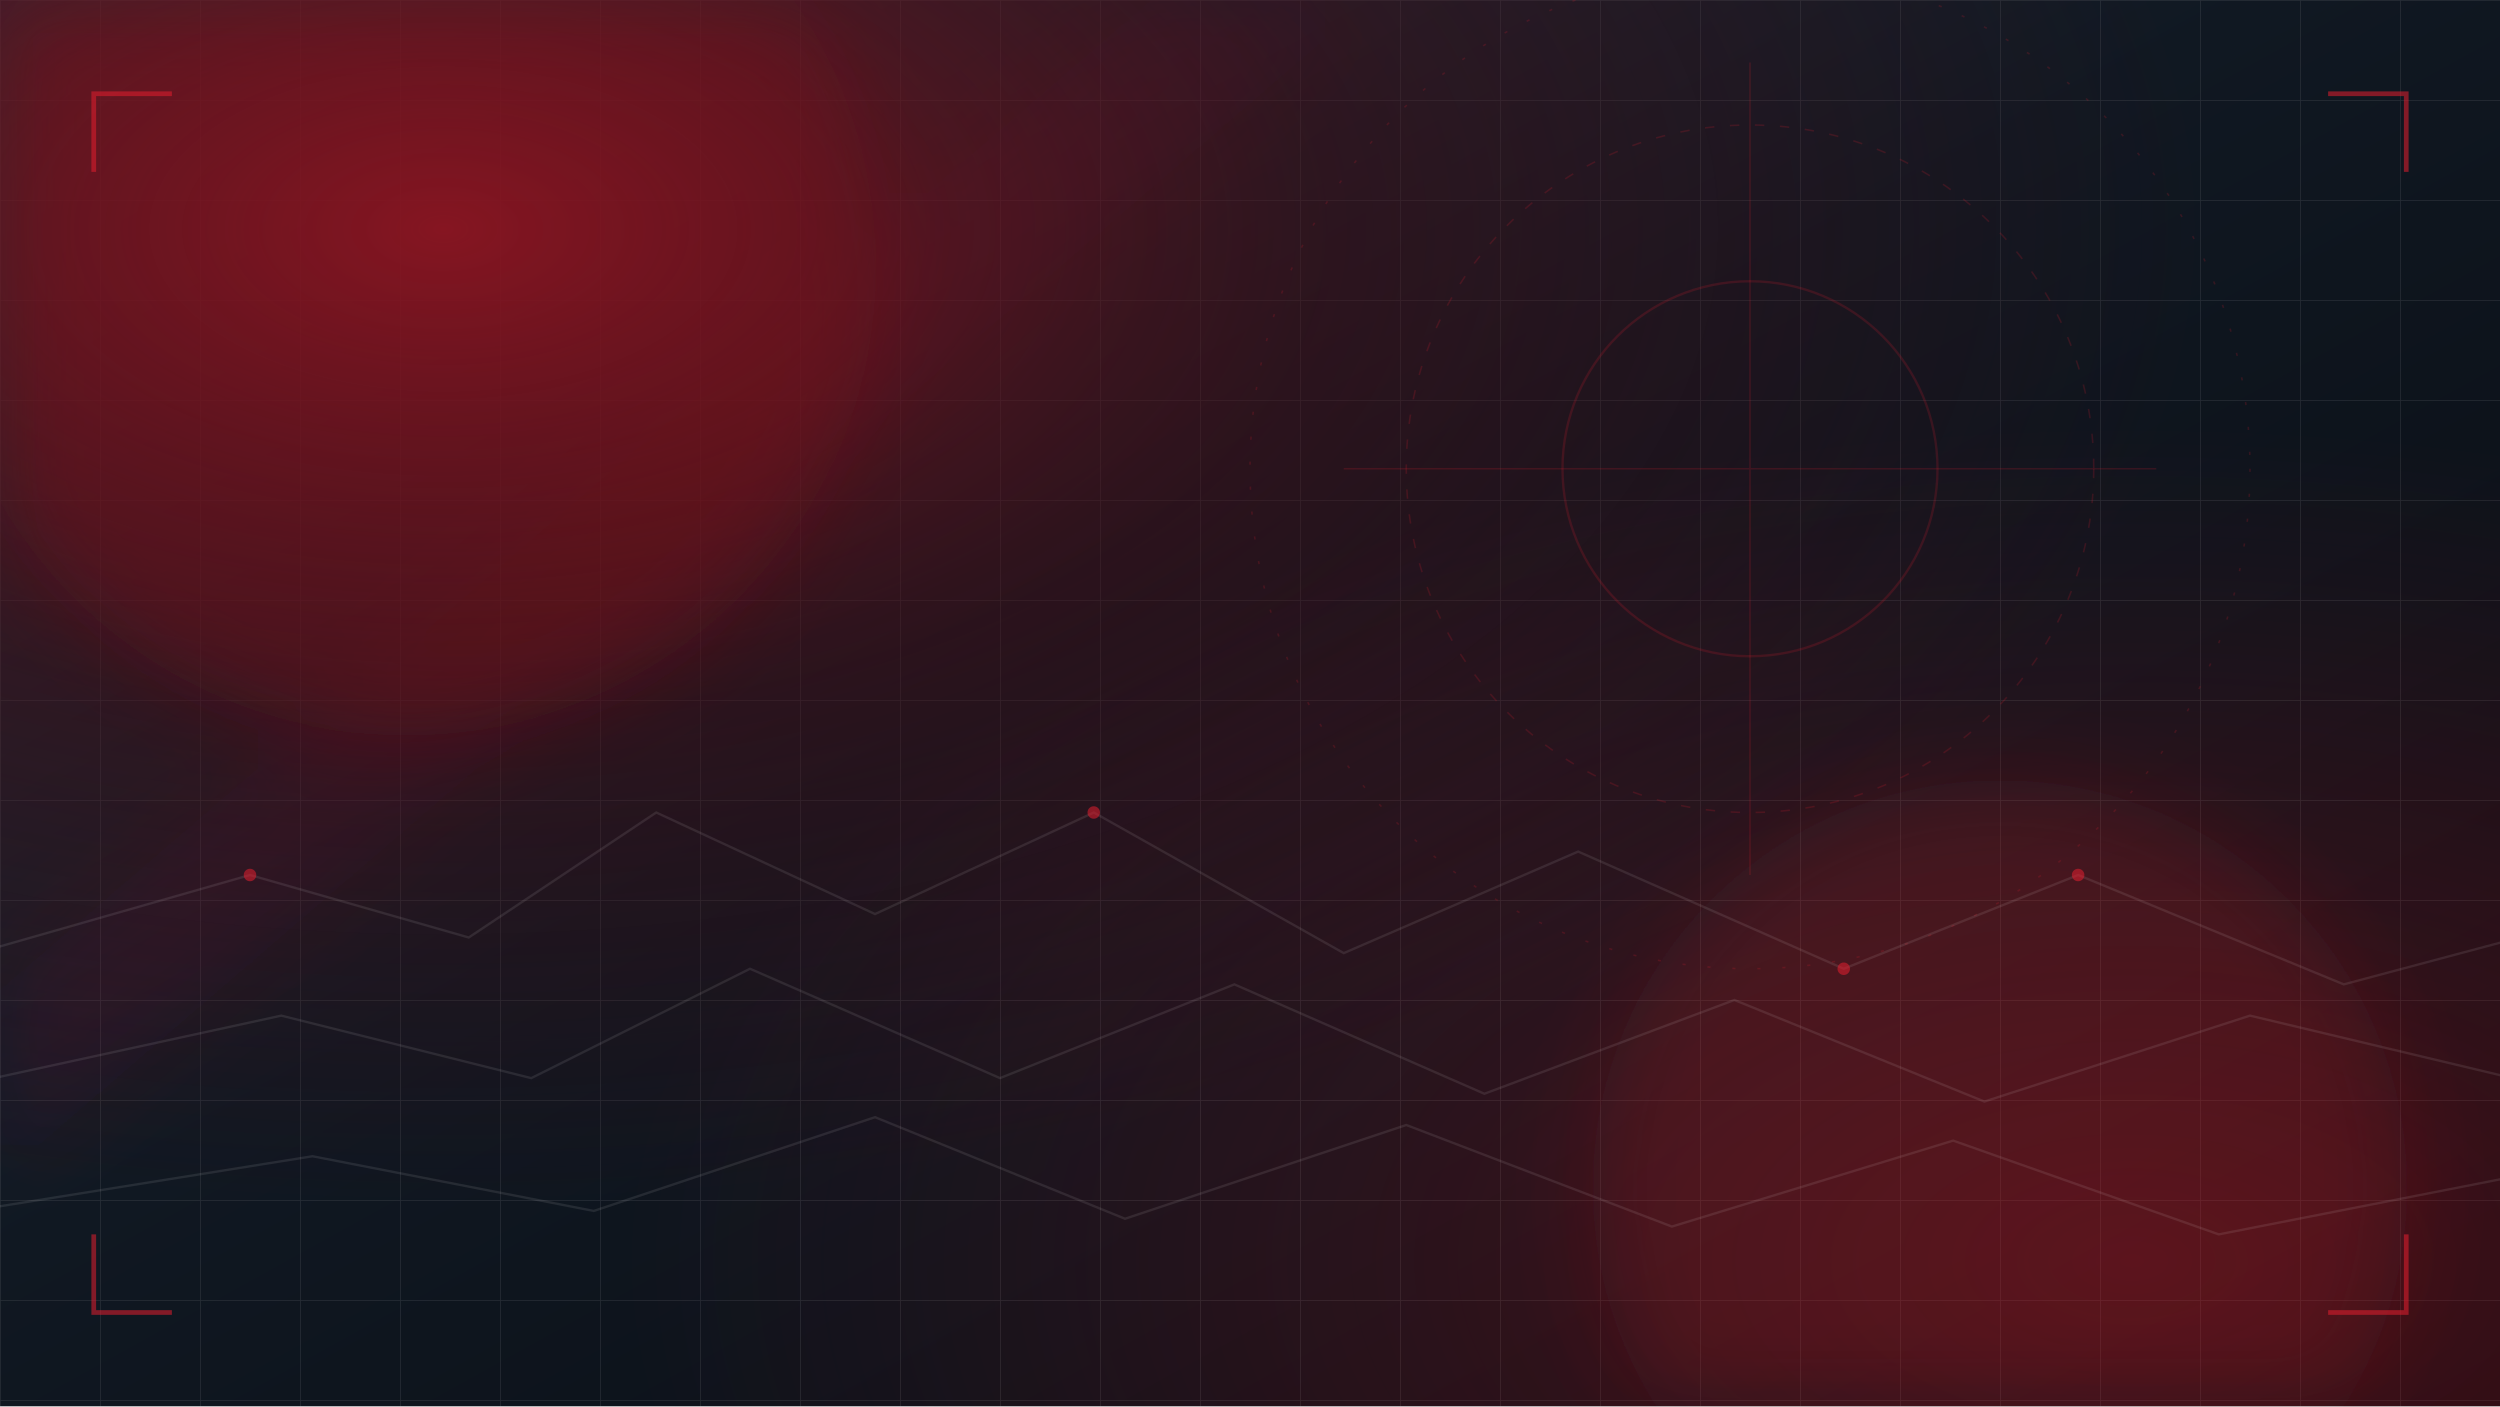
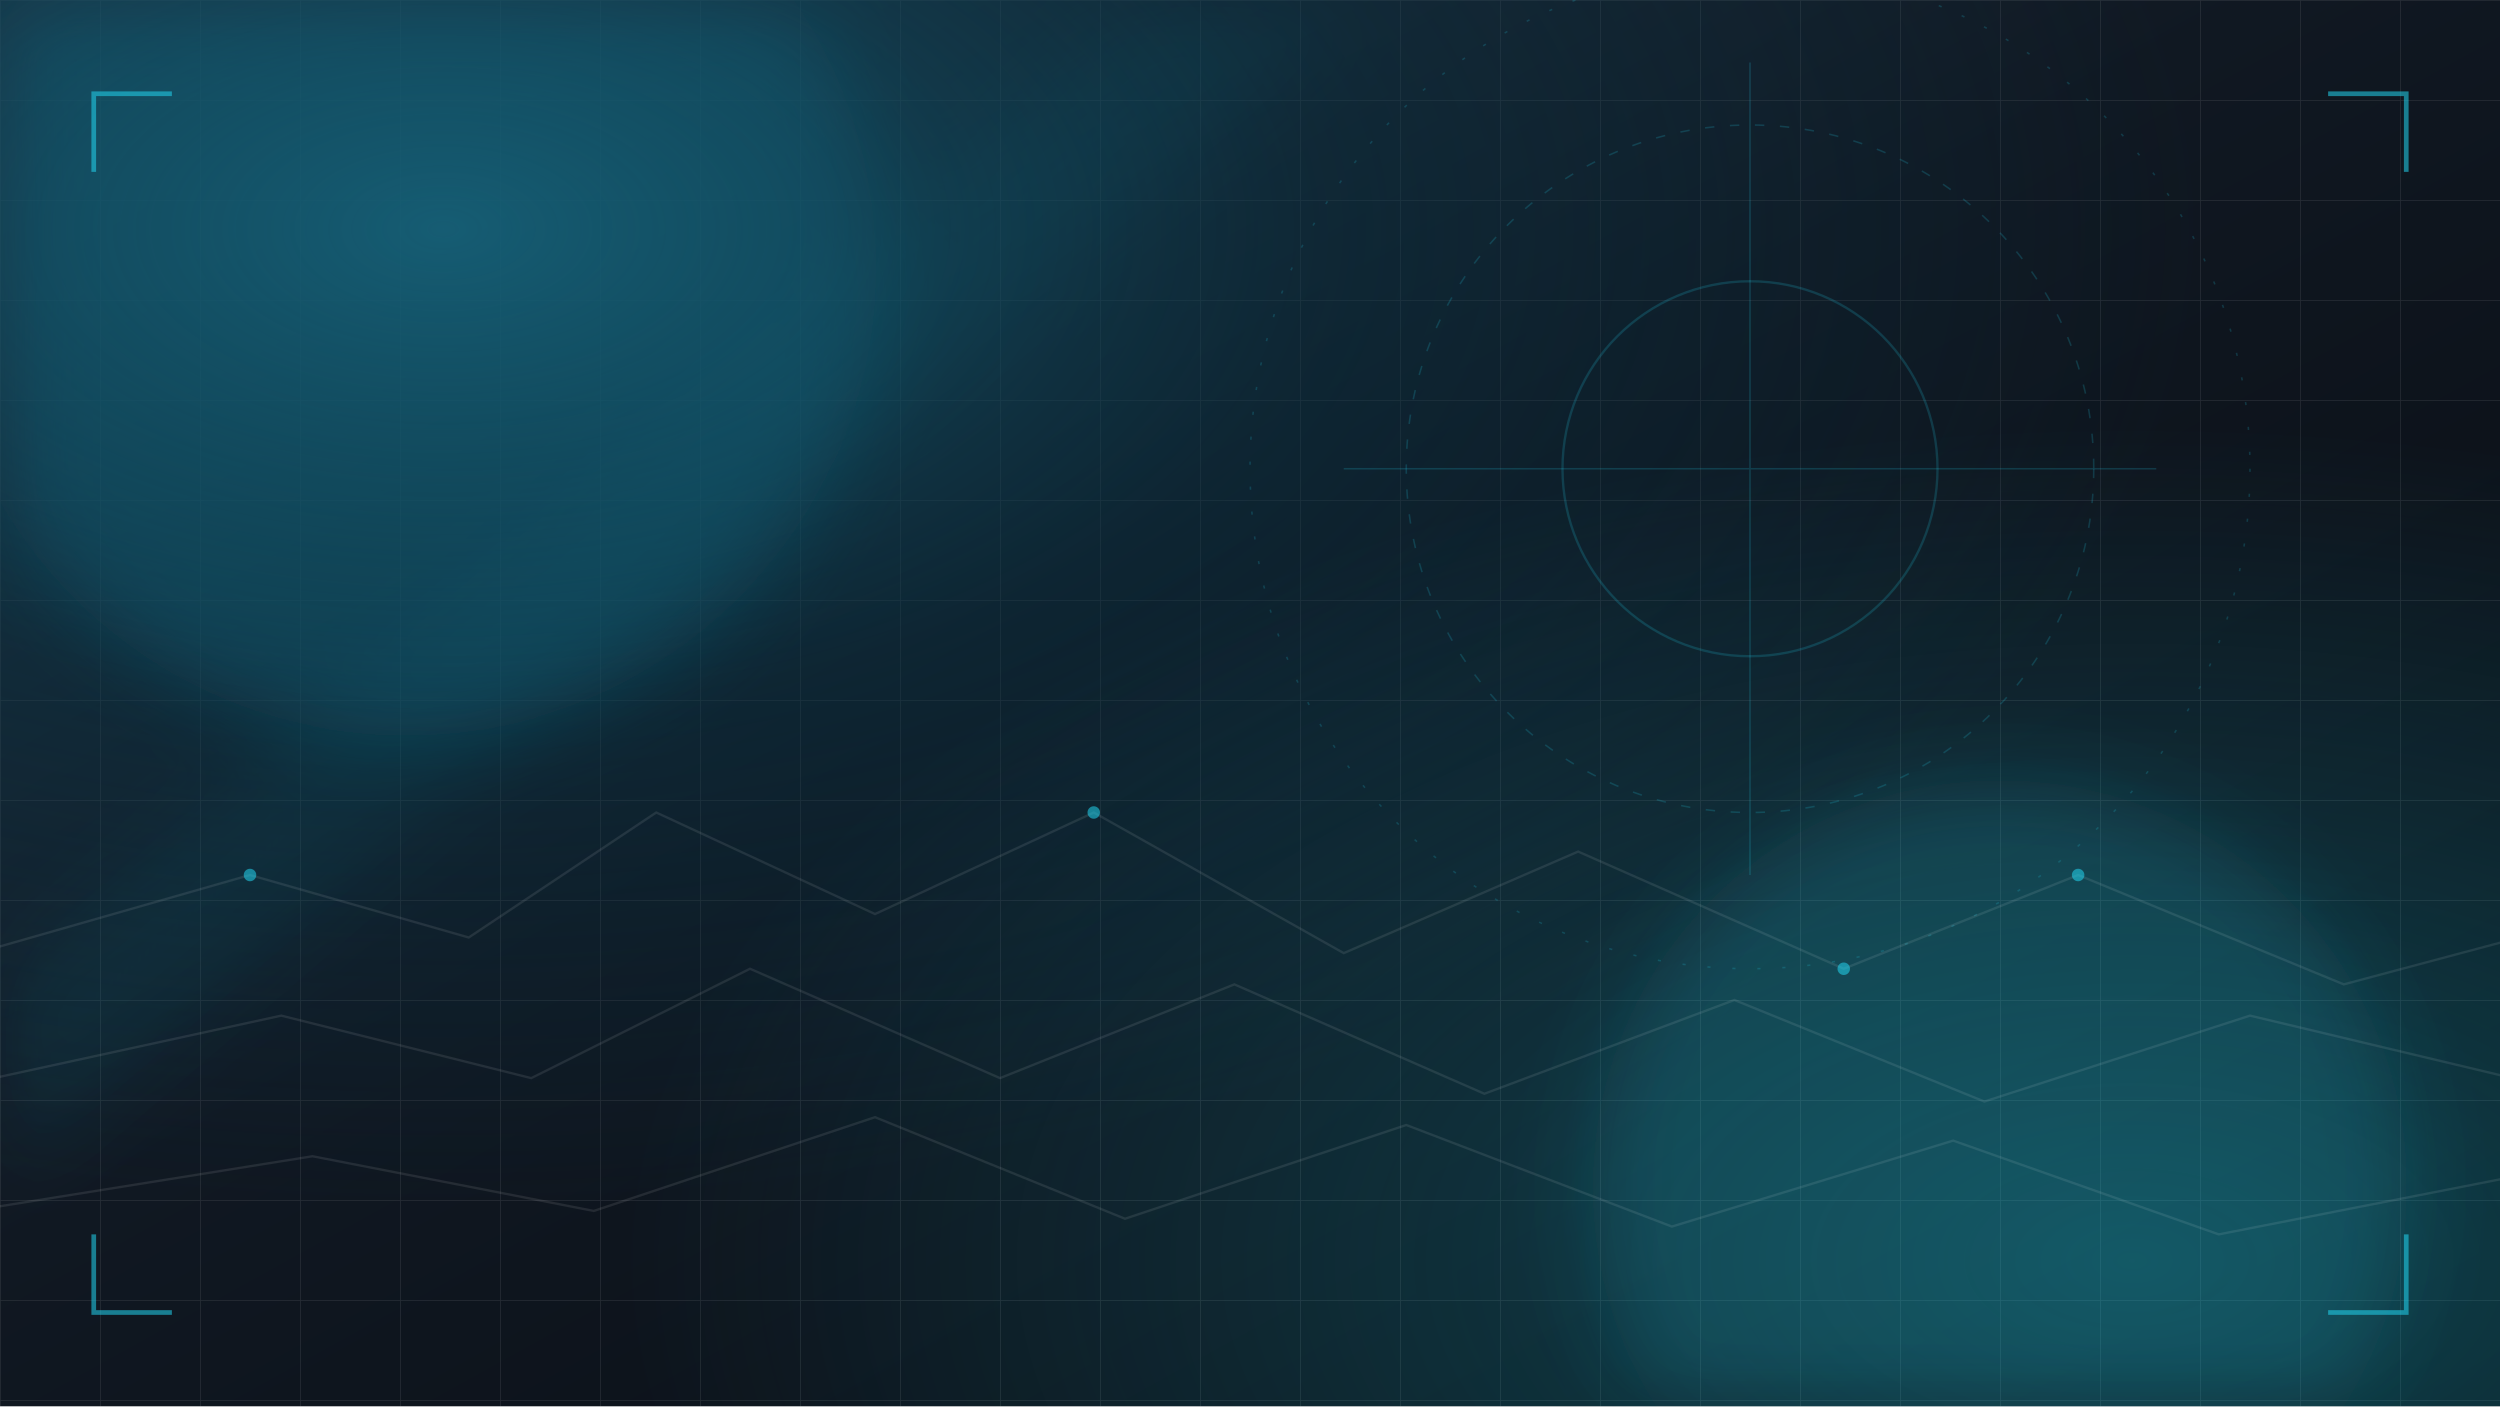
<svg xmlns="http://www.w3.org/2000/svg" width="1600" height="900" viewBox="0 0 1600 900">
  <defs>
    <linearGradient id="bg" x1="0" y1="0" x2="1" y2="1">
      <stop offset="0" stop-color="#22303f" />
      <stop offset="0.45" stop-color="#101822" />
      <stop offset="1" stop-color="#070a0f" />
    </linearGradient>
    <radialGradient id="glow" cx="0.18" cy="0.16" r="0.7">
-       <stop offset="0" stop-color="#8c1420" stop-opacity="0.9" />
-       <stop offset="0.5" stop-color="#4a0a12" stop-opacity="0.45" />
-       <stop offset="1" stop-color="#4a0a12" stop-opacity="0" />
+       <stop offset="0" stop-color="#155e75" stop-opacity="0.9" />
+       <stop offset="0.5" stop-color="#083344" stop-opacity="0.45" />
+       <stop offset="1" stop-color="#083344" stop-opacity="0" />
    </radialGradient>
    <radialGradient id="glow2" cx="0.85" cy="0.9" r="0.6">
-       <stop offset="0" stop-color="#e11d2e" stop-opacity="0.28" />
-       <stop offset="1" stop-color="#e11d2e" stop-opacity="0" />
+       <stop offset="0" stop-color="#22d3ee" stop-opacity="0.28" />
+       <stop offset="1" stop-color="#22d3ee" stop-opacity="0" />
    </radialGradient>
    <linearGradient id="beam" x1="0" y1="0" x2="1" y2="1">
-       <stop offset="0" stop-color="#e11d2e" stop-opacity="0.5" />
-       <stop offset="1" stop-color="#e11d2e" stop-opacity="0" />
+       <stop offset="0" stop-color="#22d3ee" stop-opacity="0.5" />
+       <stop offset="1" stop-color="#22d3ee" stop-opacity="0" />
    </linearGradient>
    <pattern id="grid" width="64" height="64" patternUnits="userSpaceOnUse">
      <path d="M64 0H0V64" fill="none" stroke="#ffffff" stroke-opacity="0.1" stroke-width="1" />
    </pattern>
    <filter id="soft">
      <feGaussianBlur stdDeviation="26" />
    </filter>
  </defs>
  <rect width="1600" height="900" fill="url(#bg)" />
  <rect width="1600" height="900" fill="url(#grid)" />
  <g filter="url(#soft)" opacity="0.9">
-     <circle cx="260" cy="170" r="300" fill="#7a101c" opacity="0.55" />
-     <circle cx="1280" cy="760" r="260" fill="#e11d2e" opacity="0.16" />
+     <circle cx="260" cy="170" r="300" fill="#0e7490" opacity="0.55" />
+     <circle cx="1280" cy="760" r="260" fill="#22d3ee" opacity="0.16" />
    <path d="M-100 780 L900 -80" stroke="url(#beam)" stroke-width="90" opacity="0.35" />
  </g>
  <rect width="1600" height="900" fill="url(#glow)" />
  <rect width="1600" height="900" fill="url(#glow2)" />
-   <g fill="none" stroke="#e11d2e" stroke-opacity="0.18">
+   <g fill="none" stroke="#22d3ee" stroke-opacity="0.18">
    <circle cx="1120" cy="300" r="120" stroke-width="1.5" />
    <circle cx="1120" cy="300" r="220" stroke-dasharray="6 10" />
    <circle cx="1120" cy="300" r="320" stroke-dasharray="2 14" />
    <path d="M1120 40v520M860 300h520" />
  </g>
  <g fill="none" stroke="#ffffff" stroke-opacity="0.09" stroke-width="1.5">
    <path d="M-50 620 L160 560 L300 600 L420 520 L560 585 L700 520 L860 610 L1010 545 L1180 620 L1330 560 L1500 630 L1650 590" />
    <path d="M-50 700 L180 650 L340 690 L480 620 L640 690 L790 630 L950 700 L1110 640 L1270 705 L1440 650 L1650 700" />
    <path d="M-50 780 L200 740 L380 775 L560 715 L720 780 L900 720 L1070 785 L1250 730 L1420 790 L1650 745" />
  </g>
-   <g fill="#e11d2e" fill-opacity="0.55">
+   <g fill="#22d3ee" fill-opacity="0.55">
    <circle cx="160" cy="560" r="4" />
    <circle cx="700" cy="520" r="4" />
    <circle cx="1180" cy="620" r="4" />
    <circle cx="1330" cy="560" r="4" />
  </g>
-   <g fill="none" stroke="#e11d2e" stroke-opacity="0.55" stroke-width="3">
+   <g fill="none" stroke="#22d3ee" stroke-opacity="0.55" stroke-width="3">
    <path d="M60 110V60h50" />
    <path d="M1490 60h50v50" />
    <path d="M1540 790v50h-50" />
    <path d="M110 840H60v-50" />
  </g>
</svg>
